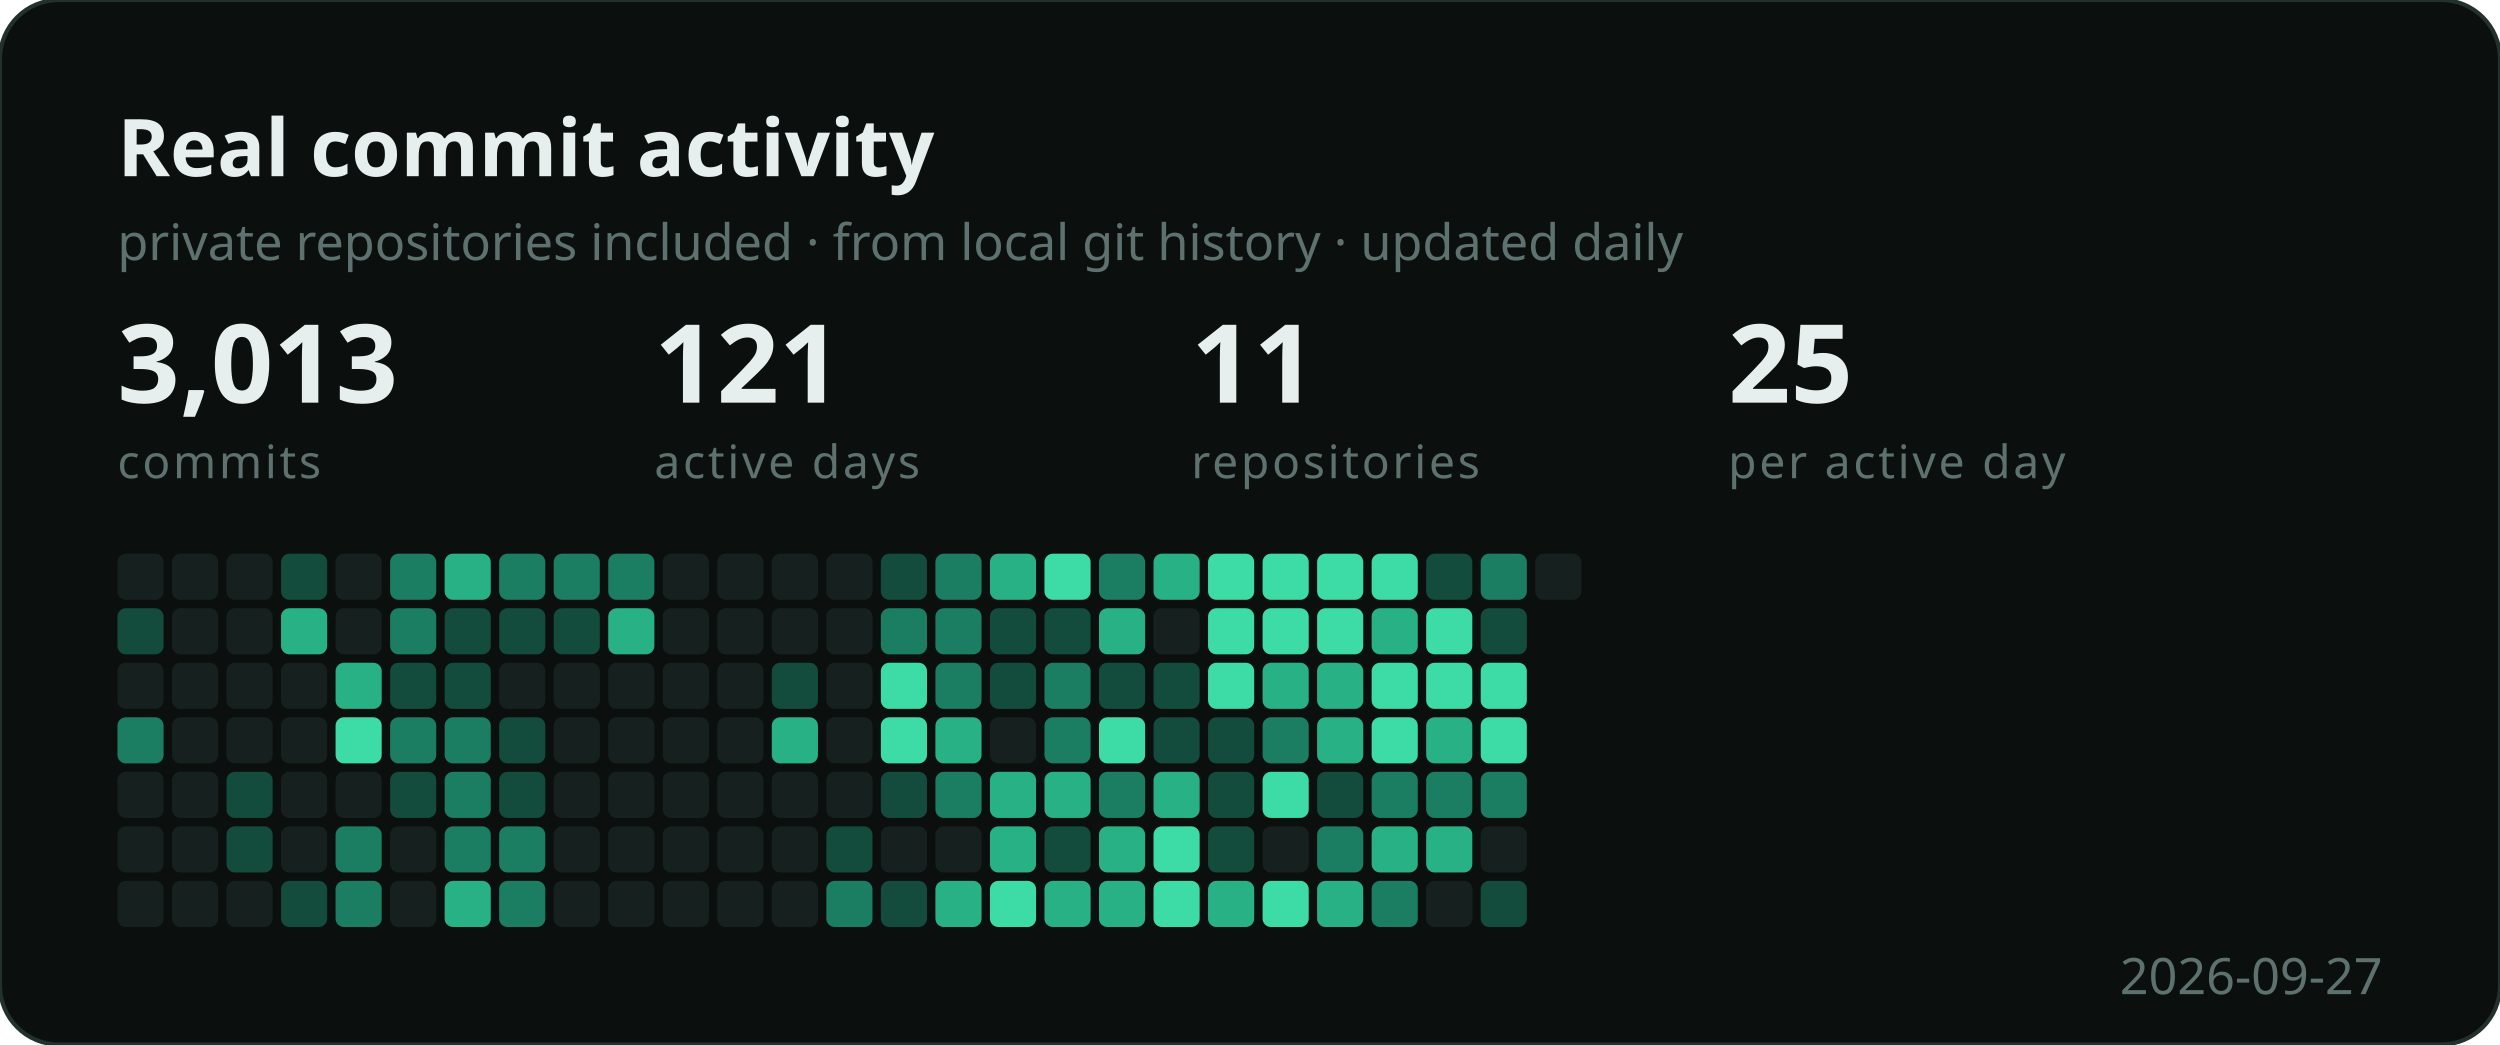
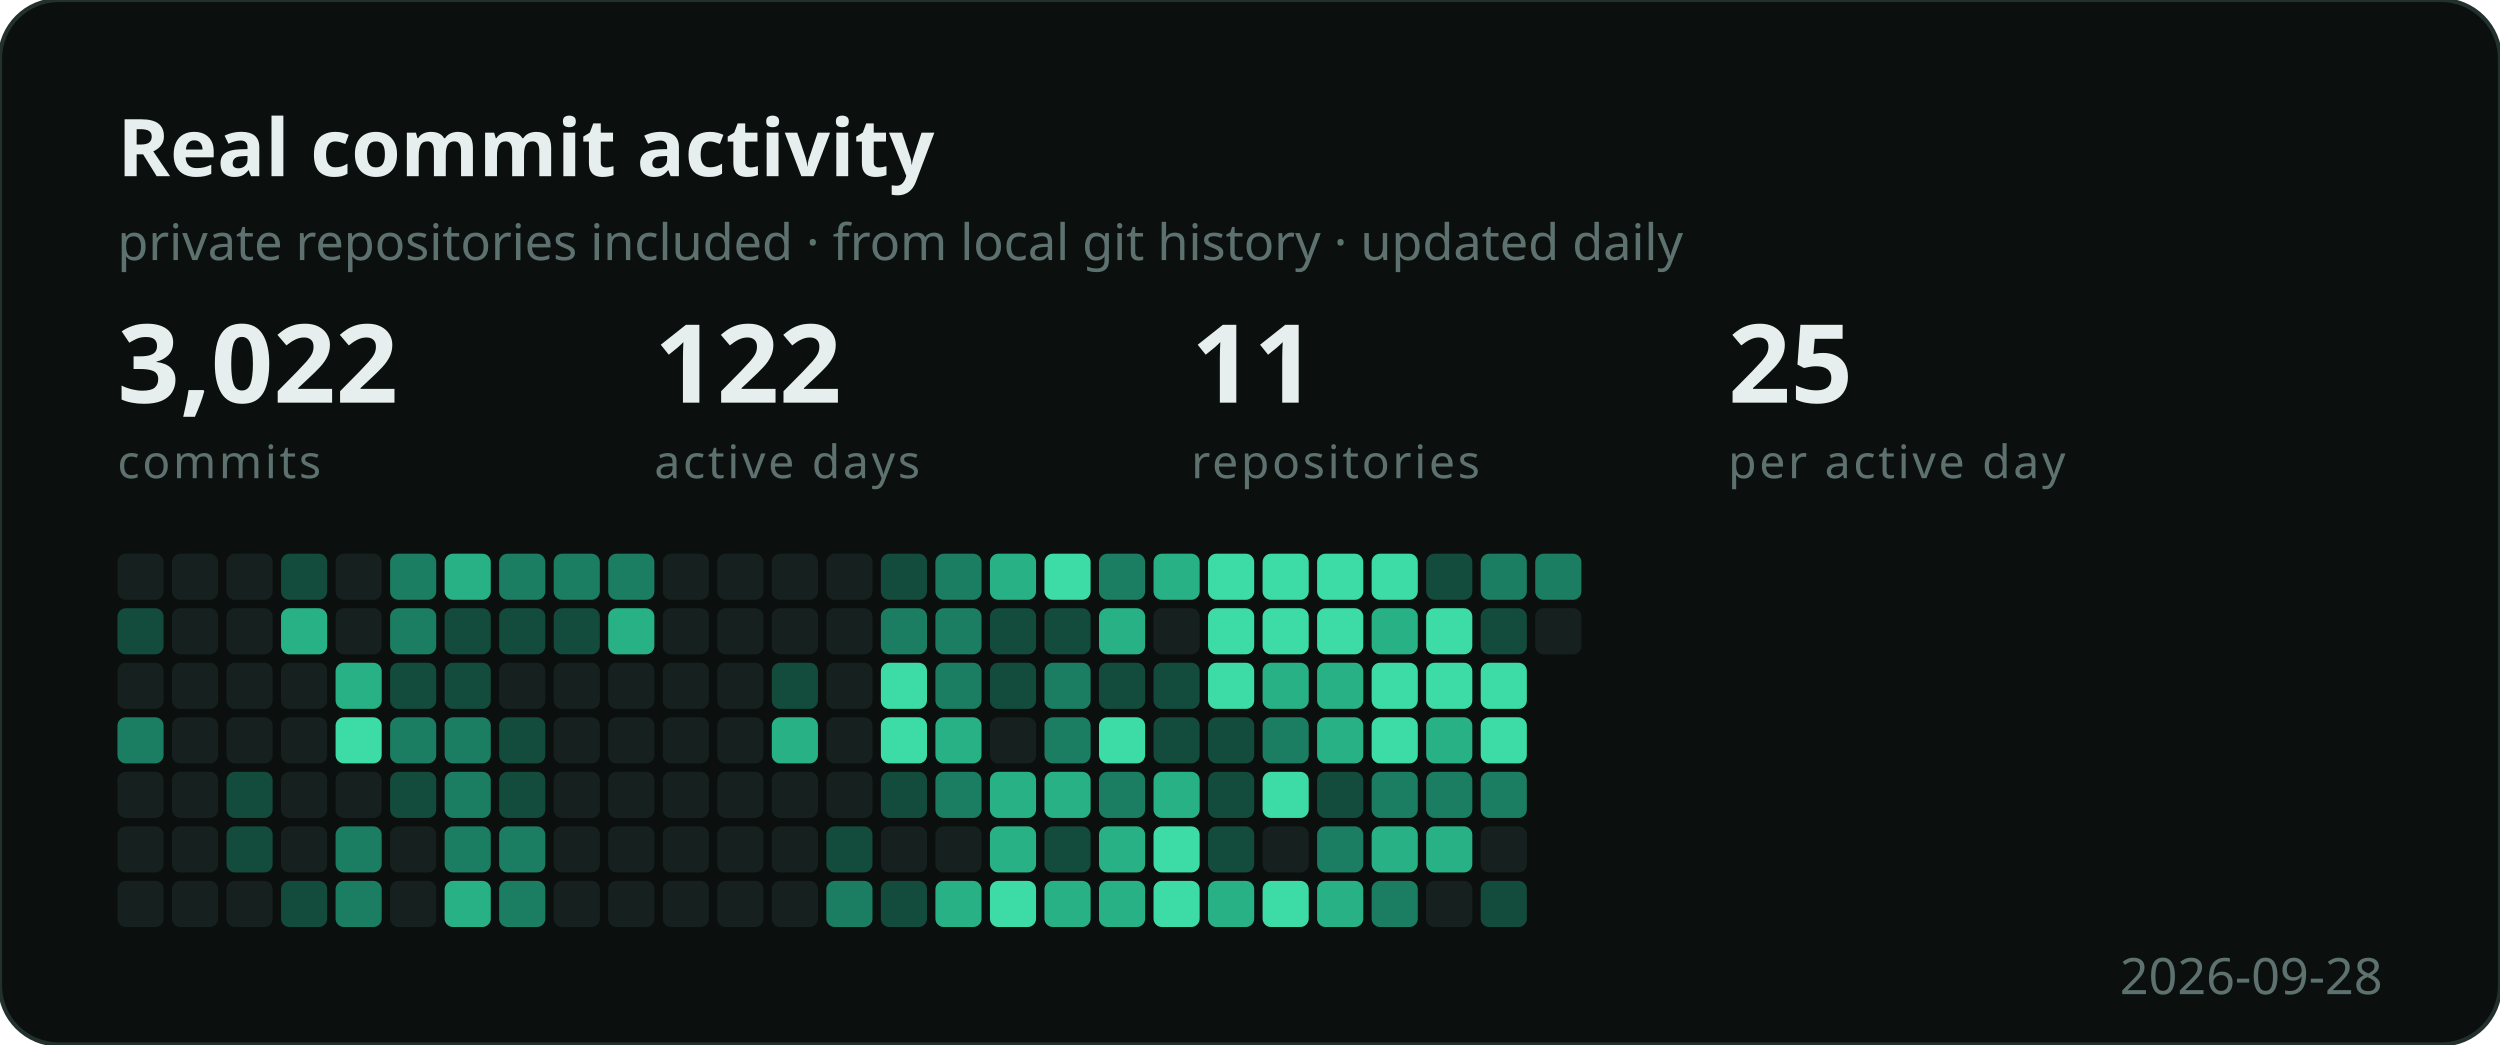
<svg xmlns="http://www.w3.org/2000/svg" width="596" height="249" viewBox="0 0 596 249" role="img" aria-label="Developer activity">
  <style>
    .b { font: 700 19px "Segoe UI", Ubuntu, sans-serif; fill: #e6efed; }
    .s { font: 400 12px "Segoe UI", Ubuntu, sans-serif; fill: #5d716e; }
    .n { font: 700 26px "Segoe UI", Ubuntu, sans-serif; fill: #e6efed; }
    .e { font: 400 11px "Segoe UI", Ubuntu, sans-serif; fill: #5d716e;
          letter-spacing: .06em; text-transform: uppercase; }
  </style>
  <rect width="596" height="249" rx="14" fill="#0b0f0e" stroke="#22302e" />
  <text x="28" y="42" class="b">Real commit activity</text>
  <text x="28" y="62" class="s">private repositories included · from local git history · updated daily</text>
-   <text x="28" y="96" class="n">3,013</text>
+   <text x="28" y="96" class="n">3,022</text>
  <text x="28" y="114" class="e">commits</text>
-   <text x="156" y="96" class="n">121</text>
+   <text x="156" y="96" class="n">122</text>
  <text x="156" y="114" class="e">active days</text>
  <text x="284" y="96" class="n">11</text>
  <text x="284" y="114" class="e">repositories</text>
  <text x="412" y="96" class="n">25</text>
  <text x="412" y="114" class="e">per active day</text>
  <g transform="translate(28,132)">
    <rect x="0" y="0" width="11" height="11" rx="2" fill="#16211f" />
    <rect x="0" y="13" width="11" height="11" rx="2" fill="#134b3c" />
    <rect x="0" y="26" width="11" height="11" rx="2" fill="#16211f" />
    <rect x="0" y="39" width="11" height="11" rx="2" fill="#1b7d61" />
    <rect x="0" y="52" width="11" height="11" rx="2" fill="#16211f" />
    <rect x="0" y="65" width="11" height="11" rx="2" fill="#16211f" />
    <rect x="0" y="78" width="11" height="11" rx="2" fill="#16211f" />
    <rect x="13" y="0" width="11" height="11" rx="2" fill="#16211f" />
    <rect x="13" y="13" width="11" height="11" rx="2" fill="#16211f" />
    <rect x="13" y="26" width="11" height="11" rx="2" fill="#16211f" />
    <rect x="13" y="39" width="11" height="11" rx="2" fill="#16211f" />
    <rect x="13" y="52" width="11" height="11" rx="2" fill="#16211f" />
    <rect x="13" y="65" width="11" height="11" rx="2" fill="#16211f" />
    <rect x="13" y="78" width="11" height="11" rx="2" fill="#16211f" />
    <rect x="26" y="0" width="11" height="11" rx="2" fill="#16211f" />
    <rect x="26" y="13" width="11" height="11" rx="2" fill="#16211f" />
    <rect x="26" y="26" width="11" height="11" rx="2" fill="#16211f" />
    <rect x="26" y="39" width="11" height="11" rx="2" fill="#16211f" />
    <rect x="26" y="52" width="11" height="11" rx="2" fill="#134b3c" />
    <rect x="26" y="65" width="11" height="11" rx="2" fill="#134b3c" />
    <rect x="26" y="78" width="11" height="11" rx="2" fill="#16211f" />
    <rect x="39" y="0" width="11" height="11" rx="2" fill="#134b3c" />
    <rect x="39" y="13" width="11" height="11" rx="2" fill="#28b184" />
    <rect x="39" y="26" width="11" height="11" rx="2" fill="#16211f" />
    <rect x="39" y="39" width="11" height="11" rx="2" fill="#16211f" />
    <rect x="39" y="52" width="11" height="11" rx="2" fill="#16211f" />
    <rect x="39" y="65" width="11" height="11" rx="2" fill="#16211f" />
    <rect x="39" y="78" width="11" height="11" rx="2" fill="#134b3c" />
    <rect x="52" y="0" width="11" height="11" rx="2" fill="#16211f" />
    <rect x="52" y="13" width="11" height="11" rx="2" fill="#16211f" />
    <rect x="52" y="26" width="11" height="11" rx="2" fill="#28b184" />
    <rect x="52" y="39" width="11" height="11" rx="2" fill="#3ddba6" />
    <rect x="52" y="52" width="11" height="11" rx="2" fill="#16211f" />
    <rect x="52" y="65" width="11" height="11" rx="2" fill="#1b7d61" />
    <rect x="52" y="78" width="11" height="11" rx="2" fill="#1b7d61" />
    <rect x="65" y="0" width="11" height="11" rx="2" fill="#1b7d61" />
    <rect x="65" y="13" width="11" height="11" rx="2" fill="#1b7d61" />
    <rect x="65" y="26" width="11" height="11" rx="2" fill="#134b3c" />
    <rect x="65" y="39" width="11" height="11" rx="2" fill="#1b7d61" />
    <rect x="65" y="52" width="11" height="11" rx="2" fill="#134b3c" />
    <rect x="65" y="65" width="11" height="11" rx="2" fill="#16211f" />
    <rect x="65" y="78" width="11" height="11" rx="2" fill="#16211f" />
    <rect x="78" y="0" width="11" height="11" rx="2" fill="#28b184" />
    <rect x="78" y="13" width="11" height="11" rx="2" fill="#134b3c" />
    <rect x="78" y="26" width="11" height="11" rx="2" fill="#134b3c" />
    <rect x="78" y="39" width="11" height="11" rx="2" fill="#1b7d61" />
    <rect x="78" y="52" width="11" height="11" rx="2" fill="#1b7d61" />
    <rect x="78" y="65" width="11" height="11" rx="2" fill="#1b7d61" />
    <rect x="78" y="78" width="11" height="11" rx="2" fill="#28b184" />
    <rect x="91" y="0" width="11" height="11" rx="2" fill="#1b7d61" />
    <rect x="91" y="13" width="11" height="11" rx="2" fill="#134b3c" />
    <rect x="91" y="26" width="11" height="11" rx="2" fill="#16211f" />
    <rect x="91" y="39" width="11" height="11" rx="2" fill="#134b3c" />
    <rect x="91" y="52" width="11" height="11" rx="2" fill="#134b3c" />
    <rect x="91" y="65" width="11" height="11" rx="2" fill="#1b7d61" />
    <rect x="91" y="78" width="11" height="11" rx="2" fill="#1b7d61" />
    <rect x="104" y="0" width="11" height="11" rx="2" fill="#1b7d61" />
    <rect x="104" y="13" width="11" height="11" rx="2" fill="#134b3c" />
    <rect x="104" y="26" width="11" height="11" rx="2" fill="#16211f" />
    <rect x="104" y="39" width="11" height="11" rx="2" fill="#16211f" />
    <rect x="104" y="52" width="11" height="11" rx="2" fill="#16211f" />
    <rect x="104" y="65" width="11" height="11" rx="2" fill="#16211f" />
    <rect x="104" y="78" width="11" height="11" rx="2" fill="#16211f" />
    <rect x="117" y="0" width="11" height="11" rx="2" fill="#1b7d61" />
    <rect x="117" y="13" width="11" height="11" rx="2" fill="#28b184" />
    <rect x="117" y="26" width="11" height="11" rx="2" fill="#16211f" />
    <rect x="117" y="39" width="11" height="11" rx="2" fill="#16211f" />
    <rect x="117" y="52" width="11" height="11" rx="2" fill="#16211f" />
    <rect x="117" y="65" width="11" height="11" rx="2" fill="#16211f" />
    <rect x="117" y="78" width="11" height="11" rx="2" fill="#16211f" />
    <rect x="130" y="0" width="11" height="11" rx="2" fill="#16211f" />
    <rect x="130" y="13" width="11" height="11" rx="2" fill="#16211f" />
    <rect x="130" y="26" width="11" height="11" rx="2" fill="#16211f" />
    <rect x="130" y="39" width="11" height="11" rx="2" fill="#16211f" />
    <rect x="130" y="52" width="11" height="11" rx="2" fill="#16211f" />
    <rect x="130" y="65" width="11" height="11" rx="2" fill="#16211f" />
    <rect x="130" y="78" width="11" height="11" rx="2" fill="#16211f" />
    <rect x="143" y="0" width="11" height="11" rx="2" fill="#16211f" />
    <rect x="143" y="13" width="11" height="11" rx="2" fill="#16211f" />
    <rect x="143" y="26" width="11" height="11" rx="2" fill="#16211f" />
    <rect x="143" y="39" width="11" height="11" rx="2" fill="#16211f" />
    <rect x="143" y="52" width="11" height="11" rx="2" fill="#16211f" />
    <rect x="143" y="65" width="11" height="11" rx="2" fill="#16211f" />
    <rect x="143" y="78" width="11" height="11" rx="2" fill="#16211f" />
    <rect x="156" y="0" width="11" height="11" rx="2" fill="#16211f" />
    <rect x="156" y="13" width="11" height="11" rx="2" fill="#16211f" />
    <rect x="156" y="26" width="11" height="11" rx="2" fill="#134b3c" />
    <rect x="156" y="39" width="11" height="11" rx="2" fill="#28b184" />
    <rect x="156" y="52" width="11" height="11" rx="2" fill="#16211f" />
    <rect x="156" y="65" width="11" height="11" rx="2" fill="#16211f" />
    <rect x="156" y="78" width="11" height="11" rx="2" fill="#16211f" />
    <rect x="169" y="0" width="11" height="11" rx="2" fill="#16211f" />
    <rect x="169" y="13" width="11" height="11" rx="2" fill="#16211f" />
    <rect x="169" y="26" width="11" height="11" rx="2" fill="#16211f" />
    <rect x="169" y="39" width="11" height="11" rx="2" fill="#16211f" />
    <rect x="169" y="52" width="11" height="11" rx="2" fill="#16211f" />
    <rect x="169" y="65" width="11" height="11" rx="2" fill="#134b3c" />
    <rect x="169" y="78" width="11" height="11" rx="2" fill="#1b7d61" />
    <rect x="182" y="0" width="11" height="11" rx="2" fill="#134b3c" />
    <rect x="182" y="13" width="11" height="11" rx="2" fill="#1b7d61" />
    <rect x="182" y="26" width="11" height="11" rx="2" fill="#3ddba6" />
    <rect x="182" y="39" width="11" height="11" rx="2" fill="#3ddba6" />
    <rect x="182" y="52" width="11" height="11" rx="2" fill="#134b3c" />
    <rect x="182" y="65" width="11" height="11" rx="2" fill="#16211f" />
    <rect x="182" y="78" width="11" height="11" rx="2" fill="#134b3c" />
    <rect x="195" y="0" width="11" height="11" rx="2" fill="#1b7d61" />
    <rect x="195" y="13" width="11" height="11" rx="2" fill="#1b7d61" />
    <rect x="195" y="26" width="11" height="11" rx="2" fill="#1b7d61" />
    <rect x="195" y="39" width="11" height="11" rx="2" fill="#28b184" />
    <rect x="195" y="52" width="11" height="11" rx="2" fill="#1b7d61" />
    <rect x="195" y="65" width="11" height="11" rx="2" fill="#16211f" />
    <rect x="195" y="78" width="11" height="11" rx="2" fill="#28b184" />
    <rect x="208" y="0" width="11" height="11" rx="2" fill="#28b184" />
    <rect x="208" y="13" width="11" height="11" rx="2" fill="#134b3c" />
    <rect x="208" y="26" width="11" height="11" rx="2" fill="#134b3c" />
    <rect x="208" y="39" width="11" height="11" rx="2" fill="#16211f" />
    <rect x="208" y="52" width="11" height="11" rx="2" fill="#28b184" />
    <rect x="208" y="65" width="11" height="11" rx="2" fill="#28b184" />
    <rect x="208" y="78" width="11" height="11" rx="2" fill="#3ddba6" />
    <rect x="221" y="0" width="11" height="11" rx="2" fill="#3ddba6" />
    <rect x="221" y="13" width="11" height="11" rx="2" fill="#134b3c" />
    <rect x="221" y="26" width="11" height="11" rx="2" fill="#1b7d61" />
    <rect x="221" y="39" width="11" height="11" rx="2" fill="#1b7d61" />
    <rect x="221" y="52" width="11" height="11" rx="2" fill="#28b184" />
    <rect x="221" y="65" width="11" height="11" rx="2" fill="#134b3c" />
    <rect x="221" y="78" width="11" height="11" rx="2" fill="#28b184" />
    <rect x="234" y="0" width="11" height="11" rx="2" fill="#1b7d61" />
    <rect x="234" y="13" width="11" height="11" rx="2" fill="#28b184" />
    <rect x="234" y="26" width="11" height="11" rx="2" fill="#134b3c" />
    <rect x="234" y="39" width="11" height="11" rx="2" fill="#3ddba6" />
    <rect x="234" y="52" width="11" height="11" rx="2" fill="#1b7d61" />
    <rect x="234" y="65" width="11" height="11" rx="2" fill="#28b184" />
    <rect x="234" y="78" width="11" height="11" rx="2" fill="#28b184" />
    <rect x="247" y="0" width="11" height="11" rx="2" fill="#28b184" />
    <rect x="247" y="13" width="11" height="11" rx="2" fill="#16211f" />
    <rect x="247" y="26" width="11" height="11" rx="2" fill="#134b3c" />
    <rect x="247" y="39" width="11" height="11" rx="2" fill="#134b3c" />
    <rect x="247" y="52" width="11" height="11" rx="2" fill="#28b184" />
    <rect x="247" y="65" width="11" height="11" rx="2" fill="#3ddba6" />
    <rect x="247" y="78" width="11" height="11" rx="2" fill="#3ddba6" />
    <rect x="260" y="0" width="11" height="11" rx="2" fill="#3ddba6" />
    <rect x="260" y="13" width="11" height="11" rx="2" fill="#3ddba6" />
    <rect x="260" y="26" width="11" height="11" rx="2" fill="#3ddba6" />
    <rect x="260" y="39" width="11" height="11" rx="2" fill="#134b3c" />
    <rect x="260" y="52" width="11" height="11" rx="2" fill="#134b3c" />
    <rect x="260" y="65" width="11" height="11" rx="2" fill="#134b3c" />
    <rect x="260" y="78" width="11" height="11" rx="2" fill="#28b184" />
    <rect x="273" y="0" width="11" height="11" rx="2" fill="#3ddba6" />
    <rect x="273" y="13" width="11" height="11" rx="2" fill="#3ddba6" />
    <rect x="273" y="26" width="11" height="11" rx="2" fill="#28b184" />
    <rect x="273" y="39" width="11" height="11" rx="2" fill="#1b7d61" />
    <rect x="273" y="52" width="11" height="11" rx="2" fill="#3ddba6" />
    <rect x="273" y="65" width="11" height="11" rx="2" fill="#16211f" />
    <rect x="273" y="78" width="11" height="11" rx="2" fill="#3ddba6" />
    <rect x="286" y="0" width="11" height="11" rx="2" fill="#3ddba6" />
    <rect x="286" y="13" width="11" height="11" rx="2" fill="#3ddba6" />
    <rect x="286" y="26" width="11" height="11" rx="2" fill="#28b184" />
    <rect x="286" y="39" width="11" height="11" rx="2" fill="#28b184" />
    <rect x="286" y="52" width="11" height="11" rx="2" fill="#134b3c" />
    <rect x="286" y="65" width="11" height="11" rx="2" fill="#1b7d61" />
    <rect x="286" y="78" width="11" height="11" rx="2" fill="#28b184" />
    <rect x="299" y="0" width="11" height="11" rx="2" fill="#3ddba6" />
    <rect x="299" y="13" width="11" height="11" rx="2" fill="#28b184" />
    <rect x="299" y="26" width="11" height="11" rx="2" fill="#3ddba6" />
    <rect x="299" y="39" width="11" height="11" rx="2" fill="#3ddba6" />
    <rect x="299" y="52" width="11" height="11" rx="2" fill="#1b7d61" />
    <rect x="299" y="65" width="11" height="11" rx="2" fill="#28b184" />
    <rect x="299" y="78" width="11" height="11" rx="2" fill="#1b7d61" />
    <rect x="312" y="0" width="11" height="11" rx="2" fill="#134b3c" />
    <rect x="312" y="13" width="11" height="11" rx="2" fill="#3ddba6" />
    <rect x="312" y="26" width="11" height="11" rx="2" fill="#3ddba6" />
    <rect x="312" y="39" width="11" height="11" rx="2" fill="#28b184" />
    <rect x="312" y="52" width="11" height="11" rx="2" fill="#1b7d61" />
    <rect x="312" y="65" width="11" height="11" rx="2" fill="#28b184" />
    <rect x="312" y="78" width="11" height="11" rx="2" fill="#16211f" />
    <rect x="325" y="0" width="11" height="11" rx="2" fill="#1b7d61" />
    <rect x="325" y="13" width="11" height="11" rx="2" fill="#134b3c" />
    <rect x="325" y="26" width="11" height="11" rx="2" fill="#3ddba6" />
    <rect x="325" y="39" width="11" height="11" rx="2" fill="#3ddba6" />
    <rect x="325" y="52" width="11" height="11" rx="2" fill="#1b7d61" />
    <rect x="325" y="65" width="11" height="11" rx="2" fill="#16211f" />
    <rect x="325" y="78" width="11" height="11" rx="2" fill="#134b3c" />
-     <rect x="338" y="0" width="11" height="11" rx="2" fill="#16211f" />
+     <rect x="338" y="0" width="11" height="11" rx="2" fill="#1b7d61" />
+     <rect x="338" y="13" width="11" height="11" rx="2" fill="#16211f" />
  </g>
-   <text x="568" y="237" class="s" text-anchor="end">2026-09-27</text>
+   <text x="568" y="237" class="s" text-anchor="end">2026-09-28</text>
</svg>
